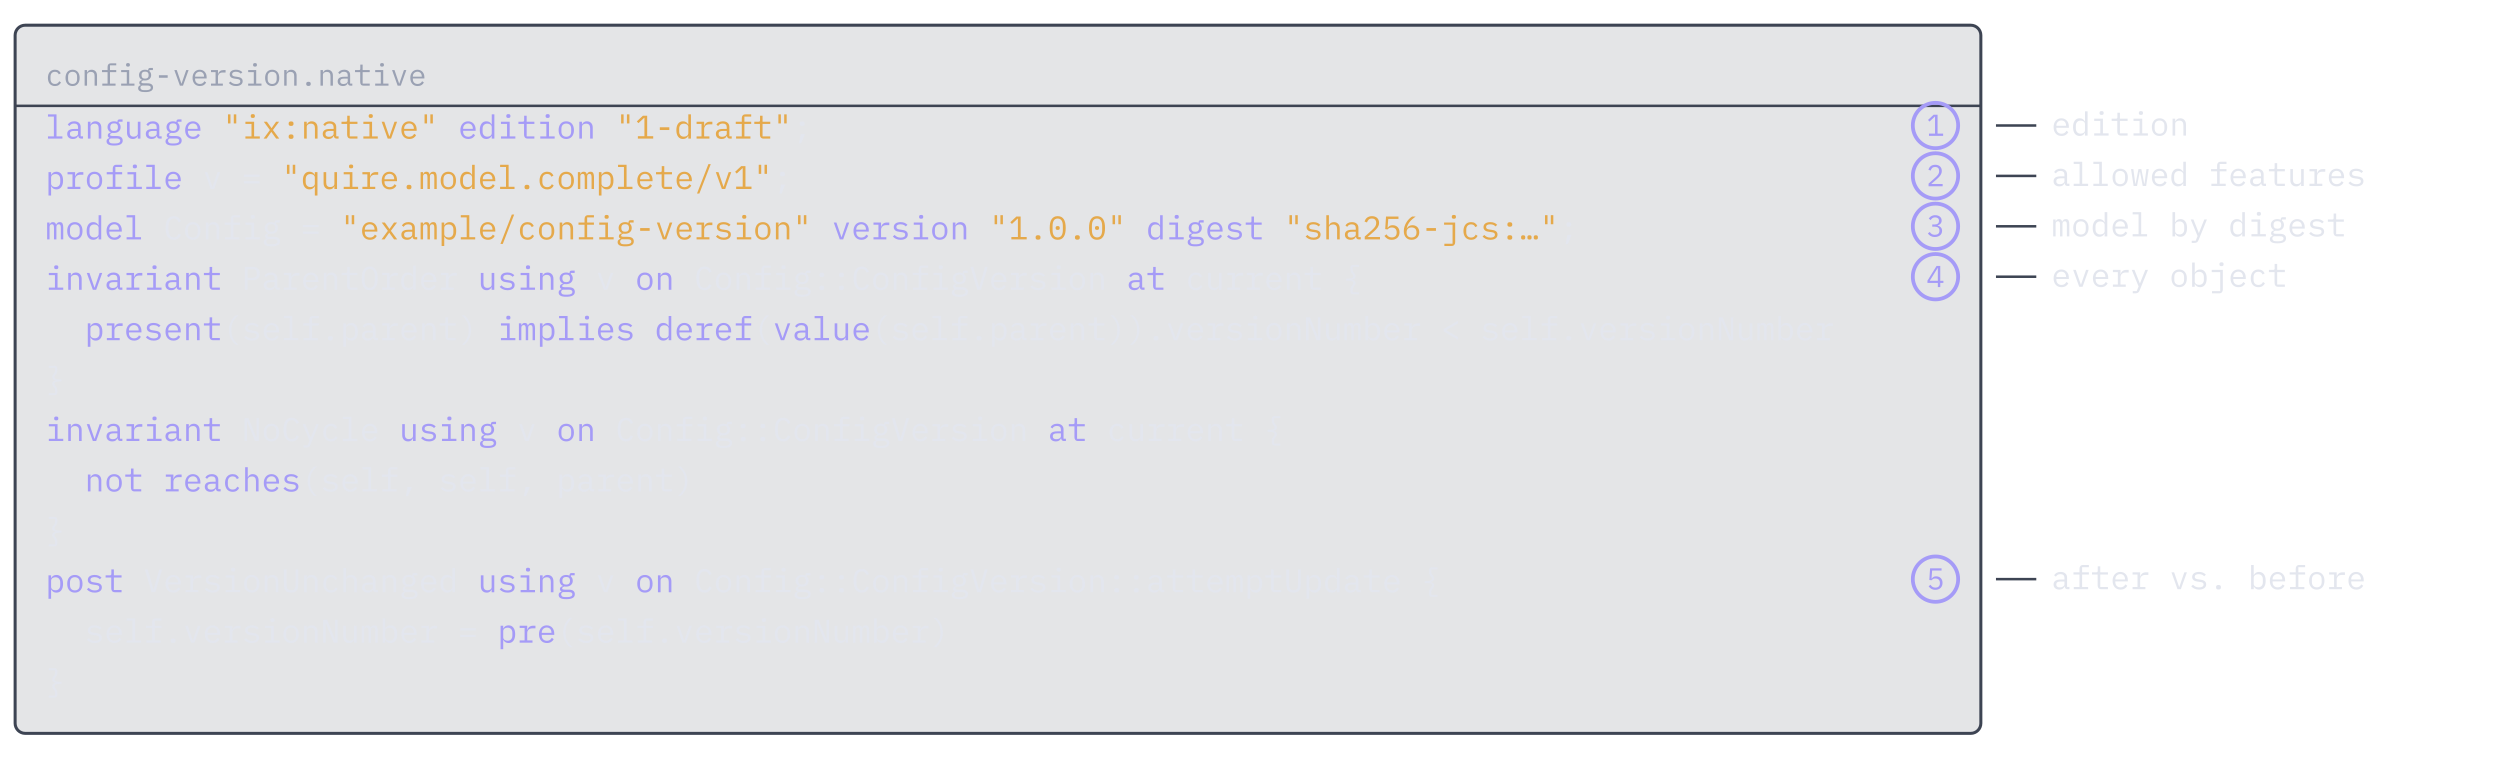
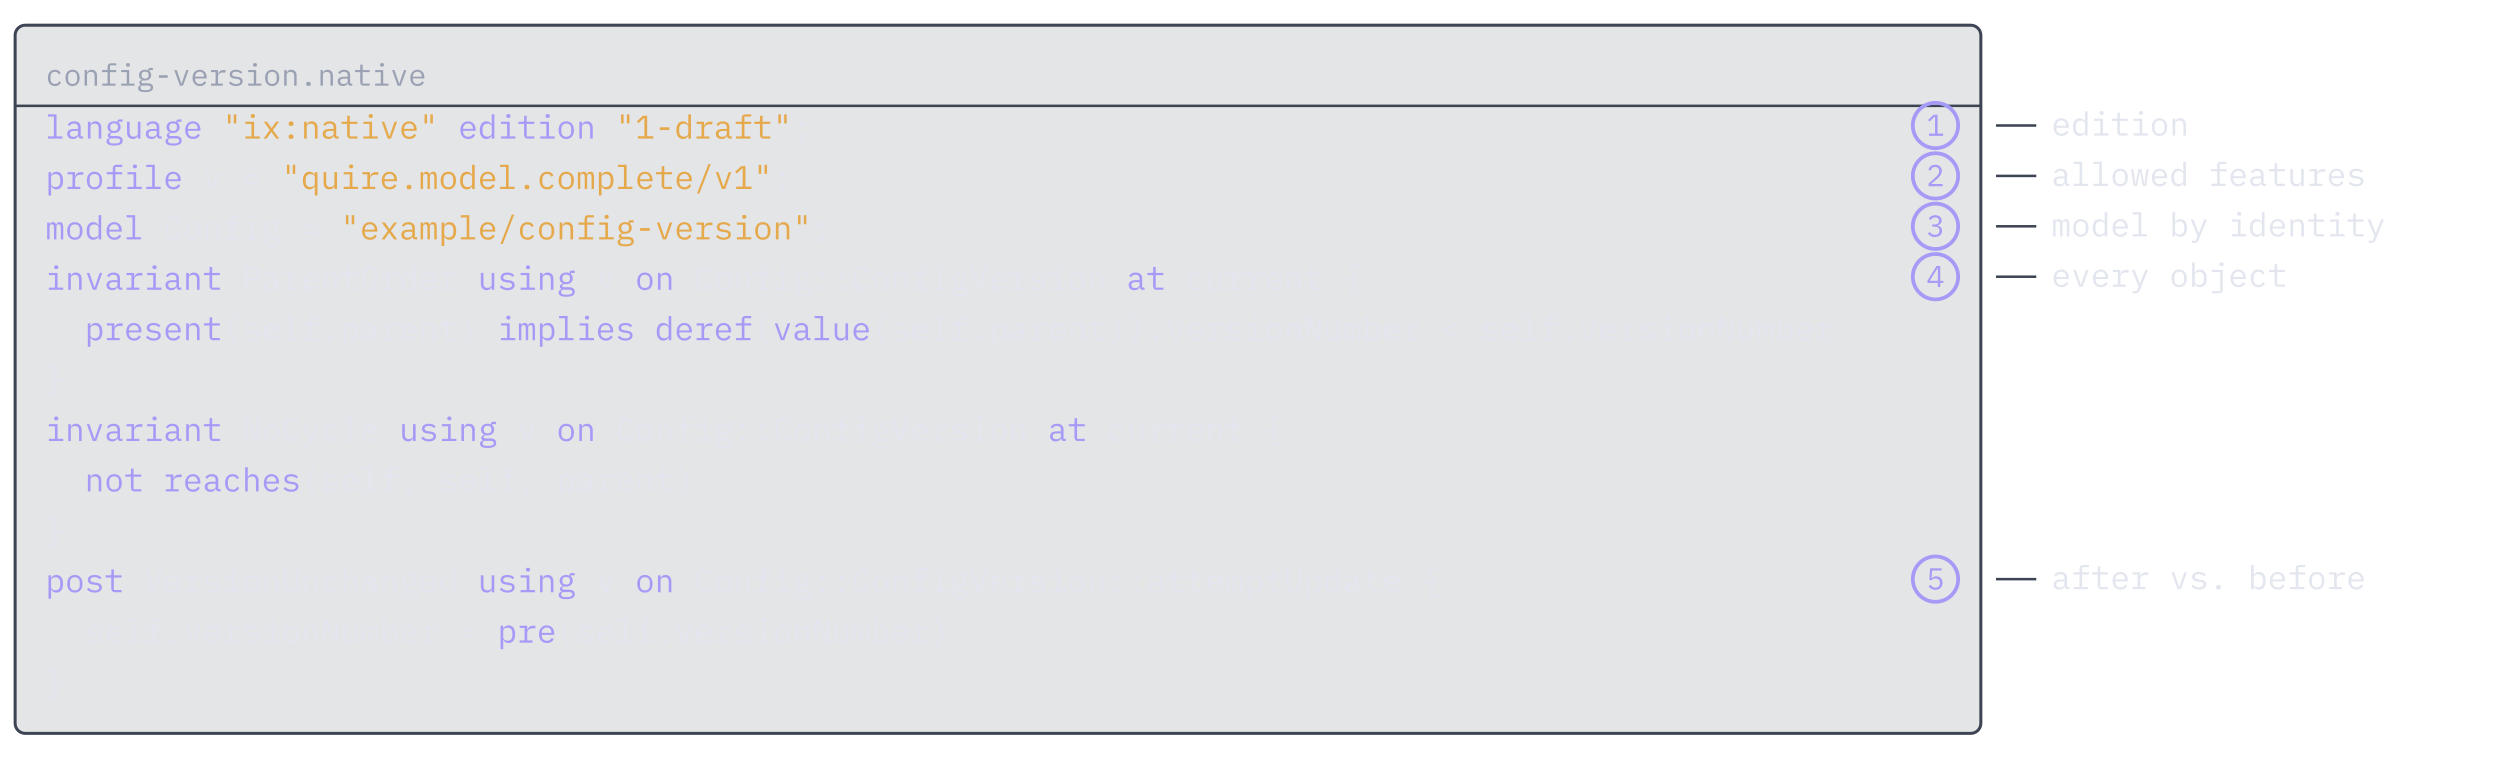
- <svg xmlns="http://www.w3.org/2000/svg" width="992" height="301" viewBox="-6 -6 992 301" role="img" aria-label="An annotated QSL unit: (1) the header names the language and edition, (2) the profile says which part of the language the rules use, (3) the model line imports a domain package by exact identity, (4) invariants must hold for every object, (5) a post rule compares a value after an operation with its value before.">
+ <svg xmlns="http://www.w3.org/2000/svg" width="992" height="301" viewBox="-6 -6 992 301" role="img" aria-label="An annotated QSL unit: (1) the header names the language and edition, (2) the profile says which part of the language the rules use, (3) the model line imports a domain package by its identity, (4) invariants must hold for every object, (5) a post rule compares a value after an operation with its value before.">
  <defs>
    <path id="mono_C" d="M323 -12Q195 -12 132 81Q70 174 70 349Q70 524 132 617Q195 710 323 710Q371 710 406 697Q441 684 466 662Q491 640 508 612Q525 585 538 557L466 524Q457 547 445 568Q433 588 416 604Q400 619 378 628Q355 637 323 637Q240 637 200 574Q159 511 159 406V292Q159 187 200 124Q240 61 323 61Q355 61 378 70Q400 79 416 94Q433 110 445 130Q457 151 466 174L538 141Q525 112 508 85Q491 58 466 36Q441 14 406 1Q371 -12 323 -12Z" />
    <path id="mono_N" d="M163 588H156V0H80V698H199L437 110H444V698H520V0H401Z" />
    <path id="mono_O" d="M300 -12Q236 -12 190 12Q144 37 114 83Q84 129 70 196Q56 263 56 349Q56 434 70 502Q84 569 114 615Q144 661 190 686Q236 710 300 710Q364 710 410 686Q456 661 486 615Q516 569 530 502Q544 434 544 349Q544 263 530 196Q516 129 486 83Q456 37 410 12Q364 -12 300 -12ZM300 61Q342 61 371 78Q400 94 419 124Q438 154 446 196Q455 239 455 292V406Q455 458 446 501Q438 544 419 574Q400 604 371 620Q342 637 300 637Q258 637 229 620Q200 604 181 574Q162 544 154 501Q145 458 145 406V292Q145 239 154 196Q162 154 181 124Q200 94 229 78Q258 61 300 61Z" />
    <path id="mono_P" d="M90 0V698H344Q441 698 492 645Q543 592 543 497Q543 402 492 349Q441 296 344 296H174V0ZM174 369H342Q395 369 424 396Q454 422 454 471V523Q454 572 424 598Q395 625 342 625H174Z" />
    <path id="mono_U" d="M164 698V279Q164 228 167 188Q170 148 183 120Q196 91 224 76Q251 61 300 61Q349 61 376 76Q404 91 417 120Q430 148 433 188Q436 228 436 279V698H520V299Q520 221 512 163Q505 105 482 66Q458 27 414 8Q371 -12 300 -12Q229 -12 186 8Q142 27 118 66Q95 105 88 163Q80 221 80 299V698Z" />
    <path id="mono_V" d="M243 0 36 698H125L224 349L299 85H304L379 349L478 698H564L357 0Z" />
    <path id="mono_a" d="M495 0Q448 0 428 24Q408 48 403 84H398Q381 39 344 14Q306 -12 243 -12Q162 -12 114 30Q66 72 66 145Q66 217 118 256Q171 295 288 295H398V346Q398 403 366 432Q334 460 275 460Q223 460 190 440Q157 419 137 384L83 424Q93 444 110 463Q127 482 152 496Q177 511 209 520Q241 528 280 528Q371 528 424 482Q478 436 478 354V70H550V0ZM257 55Q288 55 314 62Q339 70 358 82Q377 95 388 112Q398 130 398 150V235H288Q216 235 183 215Q150 195 150 157V136Q150 96 178 76Q207 55 257 55Z" />
    <path id="mono_b" d="M95 740H175V432H179Q229 528 338 528Q433 528 486 457Q540 386 540 258Q540 130 486 59Q433 -12 338 -12Q229 -12 179 84H175V0H95ZM307 59Q377 59 416 102Q454 144 454 214V302Q454 372 416 414Q377 457 307 457Q280 457 256 450Q232 443 214 430Q196 416 186 396Q175 377 175 351V165Q175 139 186 120Q196 100 214 86Q232 73 256 66Q280 59 307 59Z" />
    <path id="mono_braceleft" d="M319 -138Q277 -138 256 -114Q235 -91 235 -56V7Q235 34 240 54Q246 74 254 90Q262 106 272 118Q282 131 291 142Q308 162 314 176Q321 191 321 207Q321 245 286 262Q251 280 183 280H105V342H183Q251 342 286 360Q321 377 321 415Q321 431 314 446Q308 460 291 480Q282 491 272 504Q262 516 254 532Q246 547 240 568Q235 588 235 615V678Q235 713 256 736Q277 760 319 760H495V698H304V621Q304 580 316 558Q328 536 344 515Q361 493 376 470Q391 446 391 414Q391 372 362 346Q332 320 281 313V309Q332 302 362 276Q391 250 391 208Q391 176 376 152Q361 129 344 107Q328 86 316 64Q304 42 304 1V-76H495V-138Z" />
    <path id="mono_braceright" d="M281 760Q323 760 344 736Q365 713 365 678V615Q365 588 360 568Q354 547 346 532Q338 516 328 504Q318 491 309 480Q292 460 286 446Q279 431 279 415Q279 377 314 360Q349 342 417 342H495V280H417Q349 280 314 262Q279 245 279 207Q279 191 286 176Q292 162 309 142Q318 131 328 118Q338 106 346 90Q354 74 360 54Q365 34 365 7V-56Q365 -91 344 -114Q323 -138 281 -138H105V-76H296V1Q296 42 284 64Q272 86 256 107Q239 129 224 152Q209 176 209 208Q209 250 238 276Q268 302 319 309V313Q268 320 238 346Q209 372 209 414Q209 446 224 470Q239 493 256 515Q272 536 284 558Q296 580 296 621V698H105V760Z" />
    <path id="mono_c" d="M318 -12Q262 -12 218 8Q175 27 145 62Q115 97 100 147Q84 197 84 258Q84 319 100 369Q116 419 146 454Q176 490 219 509Q262 528 317 528Q392 528 439 495Q486 462 508 409L444 375Q430 415 398 437Q365 459 317 459Q282 459 254 448Q227 436 208 415Q189 394 180 365Q170 336 170 302V214Q170 180 180 151Q189 122 208 101Q227 80 255 68Q283 57 319 57Q371 57 405 81Q439 105 459 147L516 108Q493 56 444 22Q396 -12 318 -12Z" />
    <path id="mono_colon" d="M300 -9Q259 -9 242 8Q226 25 226 51V69Q226 95 242 112Q259 129 300 129Q341 129 358 112Q374 95 374 69V51Q374 25 358 8Q341 -9 300 -9ZM300 387Q259 387 242 404Q226 421 226 447V465Q226 491 242 508Q259 525 300 525Q341 525 358 508Q374 491 374 465V447Q374 421 358 404Q341 387 300 387Z" />
    <path id="mono_comma" d="M257 136H386L271 -141H204Z" />
    <path id="mono_d" d="M425 84H421Q371 -12 262 -12Q167 -12 114 59Q60 130 60 258Q60 386 114 457Q167 528 262 528Q371 528 421 432H425V740H505V0H425ZM293 59Q320 59 344 66Q368 73 386 86Q404 100 414 120Q425 139 425 165V351Q425 377 414 396Q404 416 386 430Q368 443 344 450Q320 457 293 457Q223 457 184 414Q146 372 146 302V214Q146 144 184 102Q223 59 293 59Z" />
    <path id="mono_e" d="M309 -12Q253 -12 208 7Q164 26 132 62Q101 97 84 146Q67 196 67 257Q67 319 84 369Q102 419 133 454Q164 490 208 509Q251 528 304 528Q356 528 398 509Q441 490 471 456Q501 423 517 377Q533 331 533 276V238H151V214Q151 180 162 151Q173 122 194 101Q214 80 244 68Q273 57 309 57Q361 57 399 81Q437 105 457 147L516 107Q493 55 440 22Q386 -12 309 -12ZM304 462Q271 462 243 450Q215 438 194 417Q174 396 162 368Q151 339 151 305V298H447V309Q447 343 436 371Q426 399 408 420Q389 440 362 451Q336 462 304 462Z" />
-     <path id="mono_ellipsis" d="M107 -4Q72 -4 58 10Q44 25 44 47V76Q44 98 58 112Q72 127 107 127Q142 127 156 112Q170 98 170 76V47Q170 25 156 10Q142 -4 107 -4ZM300 -4Q265 -4 251 10Q237 25 237 47V76Q237 98 251 112Q265 127 300 127Q335 127 349 112Q363 98 363 76V47Q363 25 349 10Q335 -4 300 -4ZM493 -4Q458 -4 444 10Q430 25 430 47V76Q430 98 444 112Q458 127 493 127Q528 127 542 112Q556 98 556 76V47Q556 25 542 10Q528 -4 493 -4Z" />
    <path id="mono_equal" d="M62 372V440H538V372ZM62 172V240H538V172Z" />
    <path id="mono_f" d="M83 68H257V448H73V516H257V622Q257 674 284 707Q312 740 371 740H544V672H337V516H544V448H337V68H521V0H83Z" />
    <path id="mono_five" d="M501 625H189L169 358H176Q202 393 234 414Q266 434 322 434Q368 434 406 420Q445 405 473 377Q501 349 517 310Q533 270 533 219Q533 168 517 126Q501 83 470 52Q439 22 395 5Q351 -12 295 -12Q251 -12 216 -2Q182 8 156 25Q129 42 109 63Q89 84 73 107L136 155Q150 134 164 117Q179 100 198 88Q217 75 241 68Q265 61 297 61Q369 61 408 100Q446 139 446 208V216Q446 285 407 324Q368 363 295 363Q245 363 218 346Q190 329 167 304L96 314L121 698H501Z" />
    <path id="mono_four" d="M378 0V137H34V211L336 698H458V206H562V137H458V0ZM109 206H378V633H374Z" />
    <path id="mono_g" d="M561 -59Q561 -137 496 -174Q431 -212 301 -212Q176 -212 122 -179Q67 -146 67 -84Q67 -42 89 -19Q111 4 151 15V27Q129 38 117 55Q105 72 105 98Q105 138 132 158Q158 178 198 188V192Q150 213 124 254Q97 295 97 350Q97 389 111 422Q125 455 152 478Q178 502 215 515Q252 528 297 528Q355 528 399 507V516Q399 546 413 566Q427 586 461 586H556V516H440V481Q468 457 483 424Q498 391 498 350Q498 311 484 278Q469 245 443 222Q417 198 380 185Q342 172 297 172Q284 172 272 173Q260 174 248 176Q236 174 223 170Q210 165 199 158Q188 150 181 140Q174 130 174 117Q174 94 197 86Q220 79 257 79H371Q471 79 516 42Q561 4 561 -59ZM486 -63Q486 -32 461 -14Q436 5 374 5H195Q143 -16 143 -65Q143 -99 170 -124Q197 -148 260 -148H338Q408 -148 447 -126Q486 -105 486 -63ZM297 234Q357 234 386 262Q414 290 414 336V365Q414 411 386 438Q357 466 297 466Q237 466 209 438Q181 411 181 365V336Q181 290 209 262Q237 234 297 234Z" />
    <path id="mono_h" d="M98 740H178V432H182Q190 451 202 468Q214 486 232 499Q249 512 273 520Q297 528 329 528Q410 528 459 476Q508 425 508 331V0H428V317Q428 388 397 422Q366 457 306 457Q282 457 259 451Q236 445 218 433Q200 421 189 402Q178 383 178 358V0H98Z" />
    <path id="mono_hyphen" d="M155 262V346H445V262Z" />
    <path id="mono_i" d="M332 630Q297 630 283 644Q269 659 269 681V697Q269 719 283 734Q297 748 332 748Q367 748 381 734Q395 719 395 697V681Q395 659 381 644Q367 630 332 630ZM106 68H292V448H106V516H372V68H546V0H106Z" />
    <path id="mono_j" d="M102 -132H352V448H93V516H432V-82Q432 -134 404 -167Q377 -200 318 -200H102ZM392 630Q357 630 343 644Q329 659 329 681V697Q329 719 343 734Q357 748 392 748Q427 748 441 734Q455 719 455 697V681Q455 659 441 644Q427 630 392 630Z" />
    <path id="mono_l" d="M80 68H260V672H80V740H340V68H520V0H80Z" />
    <path id="mono_less" d="M85 265V345L515 594V511L160 310V302L515 101V16Z" />
    <path id="mono_m" d="M54 0V516H128V456H132Q144 486 166 507Q188 528 231 528Q276 528 298 506Q320 483 325 447H328Q342 482 368 505Q394 528 440 528Q503 528 524 484Q546 440 546 358V0H472V345Q472 411 458 436Q445 462 409 462Q377 462 357 442Q337 421 337 379V0H263V345Q263 411 250 436Q236 462 201 462Q169 462 148 442Q128 421 128 379V0Z" />
    <path id="mono_n" d="M98 0V516H178V432H182Q190 451 202 468Q214 486 232 499Q249 512 273 520Q297 528 329 528Q410 528 459 476Q508 425 508 331V0H428V317Q428 388 397 422Q366 457 306 457Q282 457 259 451Q236 445 218 433Q200 421 189 402Q178 383 178 358V0Z" />
    <path id="mono_o" d="M300 -12Q246 -12 202 7Q159 26 128 62Q98 97 82 146Q66 196 66 258Q66 319 82 369Q98 419 128 454Q159 490 202 509Q246 528 300 528Q354 528 398 509Q441 490 472 454Q502 419 518 369Q534 319 534 258Q534 196 518 146Q502 97 472 62Q441 26 398 7Q354 -12 300 -12ZM300 57Q367 57 408 97Q449 137 449 221V295Q449 379 408 419Q367 459 300 459Q233 459 192 419Q151 379 151 295V221Q151 137 192 97Q233 57 300 57Z" />
    <path id="mono_one" d="M85 0V73H285V636H278L102 472L53 525L238 698H369V73H553V0Z" />
    <path id="mono_p" d="M95 516H175V432H179Q229 528 338 528Q433 528 486 457Q540 386 540 258Q540 130 486 59Q433 -12 338 -12Q229 -12 179 84H175V-200H95ZM307 59Q377 59 416 102Q454 144 454 214V302Q454 372 416 414Q377 457 307 457Q280 457 256 450Q232 443 214 430Q196 416 186 396Q175 377 175 351V165Q175 139 186 120Q196 100 214 86Q232 73 256 66Q280 59 307 59Z" />
    <path id="mono_parenleft" d="M205 311Q205 384 222 452Q238 519 266 577Q295 635 333 682Q371 728 413 760H494Q450 727 412 684Q373 640 344 588Q314 537 297 478Q280 418 280 354V268Q280 204 297 144Q314 85 344 34Q373 -18 412 -62Q450 -105 494 -138H413Q371 -107 333 -60Q295 -13 266 45Q238 103 222 170Q205 238 205 311Z" />
    <path id="mono_parenright" d="M395 311Q395 238 378 170Q362 103 334 45Q305 -13 267 -60Q229 -107 187 -138H106Q149 -105 188 -62Q227 -18 256 34Q286 85 303 144Q320 204 320 268V354Q320 418 303 478Q286 537 256 588Q227 640 188 684Q149 727 106 760H187Q229 728 267 682Q305 635 334 577Q362 519 378 452Q395 384 395 311Z" />
    <path id="mono_period" d="M300 -9Q259 -9 242 8Q226 25 226 51V69Q226 95 242 112Q259 129 300 129Q341 129 358 112Q374 95 374 69V51Q374 25 358 8Q341 -9 300 -9Z" />
    <path id="mono_q" d="M425 84H421Q371 -12 262 -12Q167 -12 114 59Q60 130 60 258Q60 386 114 457Q167 528 262 528Q371 528 421 432H425V516H505V-200H425ZM293 59Q320 59 344 66Q368 73 386 86Q404 100 414 120Q425 139 425 165V351Q425 377 414 396Q404 416 386 430Q368 443 344 450Q320 457 293 457Q223 457 184 414Q146 372 146 302V214Q146 144 184 102Q223 59 293 59Z" />
    <path id="mono_quotedbl" d="M174 463V740H250V463ZM351 463V740H427V463Z" />
    <path id="mono_r" d="M77 68H228V448H77V516H308V386H313Q329 447 374 482Q418 516 487 516H559V436H462Q393 436 350 396Q308 356 308 291V68H469V0H77Z" />
    <path id="mono_s" d="M306 -12Q225 -12 166 16Q108 43 67 89L121 136Q158 97 202 76Q246 55 308 55Q368 55 406 76Q445 98 445 144Q445 164 438 178Q430 191 417 199Q404 207 388 212Q372 216 354 219L273 231Q246 235 214 242Q183 249 157 264Q131 280 114 306Q96 332 96 374Q96 413 112 442Q127 470 155 490Q183 509 221 518Q259 528 304 528Q374 528 426 506Q477 484 514 445L462 396Q453 407 440 418Q426 430 406 440Q387 449 361 455Q335 461 301 461Q240 461 208 440Q175 419 175 379Q175 359 182 346Q190 332 203 324Q216 316 232 312Q249 307 266 304L347 292Q375 288 406 281Q437 274 463 258Q489 243 506 217Q524 191 524 149Q524 72 464 30Q405 -12 306 -12Z" />
    <path id="mono_semicolon" d="M257 136H386L271 -141H204ZM300 387Q259 387 242 404Q226 421 226 447V465Q226 491 242 508Q259 525 300 525Q341 525 358 508Q374 491 374 465V447Q374 421 358 404Q341 387 300 387Z" />
-     <path id="mono_six" d="M301 -12Q246 -12 202 6Q158 25 128 60Q97 94 80 144Q64 194 64 256Q64 334 88 402Q111 471 148 528Q184 584 229 628Q274 671 317 698H425Q368 657 324 618Q279 579 245 536Q211 494 188 446Q165 397 150 336L155 334Q180 377 221 406Q262 434 327 434Q373 434 411 419Q449 404 477 376Q505 348 520 308Q536 268 536 219Q536 168 519 126Q502 83 472 52Q441 22 398 5Q354 -12 301 -12ZM300 59Q372 59 412 98Q451 137 451 208V216Q451 287 412 326Q372 365 300 365Q228 365 188 326Q149 287 149 216V208Q149 137 188 98Q228 59 300 59Z" />
    <path id="mono_slash" d="M90 -138 438 760H510L162 -138Z" />
    <path id="mono_t" d="M325 0Q266 0 238 33Q211 66 211 118V448H39V516H167Q193 516 204 526Q214 537 214 563V698H291V516H526V448H291V68H526V0Z" />
    <path id="mono_three" d="M270 402Q343 402 380 434Q416 467 416 518V525Q416 581 380 609Q345 637 288 637Q232 637 198 612Q163 588 141 548L78 596Q91 617 110 638Q129 658 154 674Q180 690 214 700Q247 710 290 710Q335 710 374 698Q413 687 442 664Q471 642 488 609Q504 576 504 534Q504 500 494 473Q483 446 464 426Q446 406 421 392Q396 378 368 371V367Q397 361 424 348Q451 334 472 312Q493 291 506 260Q518 230 518 191Q518 146 500 108Q483 71 452 44Q420 18 376 3Q331 -12 277 -12Q231 -12 196 -2Q160 8 132 25Q105 42 84 63Q64 84 48 107L111 155Q125 134 140 117Q155 100 174 88Q194 75 219 68Q244 61 277 61Q351 61 390 95Q430 129 430 192V200Q430 262 392 296Q353 330 276 330H193V402Z" />
    <path id="mono_two" d="M537 0H71V86L304 296Q355 342 388 390Q421 439 421 493V505Q421 568 388 602Q355 637 290 637Q226 637 192 604Q157 572 140 518L65 546Q75 577 92 606Q110 636 137 659Q164 682 202 696Q241 710 292 710Q344 710 384 695Q425 680 452 653Q480 626 494 589Q509 552 509 508Q509 468 498 433Q486 398 466 366Q445 334 416 304Q388 273 353 243L158 73H537Z" />
    <path id="mono_u" d="M422 84H418Q410 65 398 48Q386 30 368 17Q351 4 327 -4Q303 -12 271 -12Q190 -12 141 40Q92 91 92 185V516H172V199Q172 128 203 94Q234 59 294 59Q318 59 341 65Q364 71 382 83Q400 95 411 114Q422 132 422 158V516H502V0H422Z" />
    <path id="mono_v" d="M249 0 64 516H145L219 300L299 67H303L383 300L457 516H536L351 0Z" />
    <path id="mono_w" d="M30 516H101L160 70H169L257 516H345L433 70H442L501 516H570L491 0H387L305 432H297L213 0H109Z" />
    <path id="mono_x" d="M61 0 253 262 66 516H162L240 407L302 321H306L366 407L443 516H535L346 263L540 0H444L357 121L298 203H294L237 121L153 0Z" />
    <path id="mono_y" d="M467 516H547L291 -113Q282 -135 271 -152Q260 -168 245 -178Q230 -189 209 -194Q188 -200 159 -200H83V-132H203L261 10L53 516H135L222 300L299 104H303L380 300Z" />
-     <path id="mono_zero" d="M300 -12Q236 -12 190 12Q144 37 114 83Q84 129 70 196Q56 263 56 349Q56 434 70 502Q84 569 114 615Q144 661 190 686Q236 710 300 710Q364 710 410 686Q456 661 486 615Q516 569 530 502Q544 434 544 349Q544 263 530 196Q516 129 486 83Q456 37 410 12Q364 -12 300 -12ZM300 61Q342 61 372 78Q402 94 420 124Q439 154 448 196Q457 239 457 292V406Q457 458 448 501Q439 544 420 574Q402 604 372 620Q342 637 300 637Q258 637 228 620Q198 604 180 574Q161 544 152 501Q143 458 143 406V292Q143 239 152 196Q161 154 180 124Q198 94 228 78Q258 61 300 61ZM300 290Q265 290 252 304Q238 318 238 338V360Q238 380 252 394Q265 408 300 408Q335 408 348 394Q362 380 362 360V338Q362 318 348 304Q335 290 300 290Z" />
  </defs>
  <rect x="0" y="4" width="780" height="281" rx="4" stroke="#3d4453" stroke-width="1.2" fill="#3d4453" fill-opacity="0.14" />
  <g fill="#9aa1b3" transform="translate(12,28) scale(0.012,-0.012)">
    <use href="#mono_c" x="0" />
    <use href="#mono_o" x="600" />
    <use href="#mono_n" x="1200" />
    <use href="#mono_f" x="1800" />
    <use href="#mono_i" x="2400" />
    <use href="#mono_g" x="3000" />
    <use href="#mono_hyphen" x="3600" />
    <use href="#mono_v" x="4200" />
    <use href="#mono_e" x="4800" />
    <use href="#mono_r" x="5400" />
    <use href="#mono_s" x="6000" />
    <use href="#mono_i" x="6600" />
    <use href="#mono_o" x="7200" />
    <use href="#mono_n" x="7800" />
    <use href="#mono_period" x="8400" />
    <use href="#mono_n" x="9000" />
    <use href="#mono_a" x="9600" />
    <use href="#mono_t" x="10200" />
    <use href="#mono_i" x="10800" />
    <use href="#mono_v" x="11400" />
    <use href="#mono_e" x="12000" />
  </g>
  <path d="M0,36 L780,36" fill="none" stroke="#3d4453" stroke-width="1" />
  <g fill="#a59bf7" transform="translate(12,49) scale(0.013,-0.013)">
    <use href="#mono_l" x="0" />
    <use href="#mono_a" x="600" />
    <use href="#mono_n" x="1200" />
    <use href="#mono_g" x="1800" />
    <use href="#mono_u" x="2400" />
    <use href="#mono_a" x="3000" />
    <use href="#mono_g" x="3600" />
    <use href="#mono_e" x="4200" />
  </g>
  <g fill="#e3e6ee" transform="translate(74.4,49) scale(0.013,-0.013)" />
  <g fill="#e5a94b" transform="translate(82.2,49) scale(0.013,-0.013)">
    <use href="#mono_quotedbl" x="0" />
    <use href="#mono_i" x="600" />
    <use href="#mono_x" x="1200" />
    <use href="#mono_colon" x="1800" />
    <use href="#mono_n" x="2400" />
    <use href="#mono_a" x="3000" />
    <use href="#mono_t" x="3600" />
    <use href="#mono_i" x="4200" />
    <use href="#mono_v" x="4800" />
    <use href="#mono_e" x="5400" />
    <use href="#mono_quotedbl" x="6000" />
  </g>
  <g fill="#e3e6ee" transform="translate(168,49) scale(0.013,-0.013)" />
  <g fill="#a59bf7" transform="translate(175.8,49) scale(0.013,-0.013)">
    <use href="#mono_e" x="0" />
    <use href="#mono_d" x="600" />
    <use href="#mono_i" x="1200" />
    <use href="#mono_t" x="1800" />
    <use href="#mono_i" x="2400" />
    <use href="#mono_o" x="3000" />
    <use href="#mono_n" x="3600" />
  </g>
  <g fill="#e3e6ee" transform="translate(230.4,49) scale(0.013,-0.013)" />
  <g fill="#e5a94b" transform="translate(238.2,49) scale(0.013,-0.013)">
    <use href="#mono_quotedbl" x="0" />
    <use href="#mono_one" x="600" />
    <use href="#mono_hyphen" x="1200" />
    <use href="#mono_d" x="1800" />
    <use href="#mono_r" x="2400" />
    <use href="#mono_a" x="3000" />
    <use href="#mono_f" x="3600" />
    <use href="#mono_t" x="4200" />
    <use href="#mono_quotedbl" x="4800" />
  </g>
  <g fill="#e3e6ee" transform="translate(308.4,49) scale(0.013,-0.013)">
    <use href="#mono_semicolon" x="0" />
  </g>
  <g fill="#a59bf7" transform="translate(12,69) scale(0.013,-0.013)">
    <use href="#mono_p" x="0" />
    <use href="#mono_r" x="600" />
    <use href="#mono_o" x="1200" />
    <use href="#mono_f" x="1800" />
    <use href="#mono_i" x="2400" />
    <use href="#mono_l" x="3000" />
    <use href="#mono_e" x="3600" />
  </g>
  <g fill="#e3e6ee" transform="translate(66.6,69) scale(0.013,-0.013)" />
  <g fill="#e3e6ee" transform="translate(74.4,69) scale(0.013,-0.013)">
    <use href="#mono_v" x="0" />
  </g>
  <g fill="#e3e6ee" transform="translate(82.2,69) scale(0.013,-0.013)" />
  <g fill="#e3e6ee" transform="translate(90,69) scale(0.013,-0.013)">
    <use href="#mono_equal" x="0" />
  </g>
  <g fill="#e3e6ee" transform="translate(97.8,69) scale(0.013,-0.013)" />
  <g fill="#e5a94b" transform="translate(105.6,69) scale(0.013,-0.013)">
    <use href="#mono_quotedbl" x="0" />
    <use href="#mono_q" x="600" />
    <use href="#mono_u" x="1200" />
    <use href="#mono_i" x="1800" />
    <use href="#mono_r" x="2400" />
    <use href="#mono_e" x="3000" />
    <use href="#mono_period" x="3600" />
    <use href="#mono_m" x="4200" />
    <use href="#mono_o" x="4800" />
    <use href="#mono_d" x="5400" />
    <use href="#mono_e" x="6000" />
    <use href="#mono_l" x="6600" />
    <use href="#mono_period" x="7200" />
    <use href="#mono_c" x="7800" />
    <use href="#mono_o" x="8400" />
    <use href="#mono_m" x="9000" />
    <use href="#mono_p" x="9600" />
    <use href="#mono_l" x="10200" />
    <use href="#mono_e" x="10800" />
    <use href="#mono_t" x="11400" />
    <use href="#mono_e" x="12000" />
    <use href="#mono_slash" x="12600" />
    <use href="#mono_v" x="13200" />
    <use href="#mono_one" x="13800" />
    <use href="#mono_quotedbl" x="14400" />
  </g>
  <g fill="#e3e6ee" transform="translate(300.6,69) scale(0.013,-0.013)">
    <use href="#mono_semicolon" x="0" />
  </g>
  <g fill="#a59bf7" transform="translate(12,89) scale(0.013,-0.013)">
    <use href="#mono_m" x="0" />
    <use href="#mono_o" x="600" />
    <use href="#mono_d" x="1200" />
    <use href="#mono_e" x="1800" />
    <use href="#mono_l" x="2400" />
  </g>
  <g fill="#e3e6ee" transform="translate(51,89) scale(0.013,-0.013)" />
  <g fill="#e3e6ee" transform="translate(58.8,89) scale(0.013,-0.013)">
    <use href="#mono_C" x="0" />
    <use href="#mono_o" x="600" />
    <use href="#mono_n" x="1200" />
    <use href="#mono_f" x="1800" />
    <use href="#mono_i" x="2400" />
    <use href="#mono_g" x="3000" />
  </g>
  <g fill="#e3e6ee" transform="translate(105.6,89) scale(0.013,-0.013)" />
  <g fill="#e3e6ee" transform="translate(113.4,89) scale(0.013,-0.013)">
    <use href="#mono_equal" x="0" />
  </g>
  <g fill="#e3e6ee" transform="translate(121.2,89) scale(0.013,-0.013)" />
  <g fill="#e5a94b" transform="translate(129,89) scale(0.013,-0.013)">
    <use href="#mono_quotedbl" x="0" />
    <use href="#mono_e" x="600" />
    <use href="#mono_x" x="1200" />
    <use href="#mono_a" x="1800" />
    <use href="#mono_m" x="2400" />
    <use href="#mono_p" x="3000" />
    <use href="#mono_l" x="3600" />
    <use href="#mono_e" x="4200" />
    <use href="#mono_slash" x="4800" />
    <use href="#mono_c" x="5400" />
    <use href="#mono_o" x="6000" />
    <use href="#mono_n" x="6600" />
    <use href="#mono_f" x="7200" />
    <use href="#mono_i" x="7800" />
    <use href="#mono_g" x="8400" />
    <use href="#mono_hyphen" x="9000" />
    <use href="#mono_v" x="9600" />
    <use href="#mono_e" x="10200" />
    <use href="#mono_r" x="10800" />
    <use href="#mono_s" x="11400" />
    <use href="#mono_i" x="12000" />
    <use href="#mono_o" x="12600" />
    <use href="#mono_n" x="13200" />
    <use href="#mono_quotedbl" x="13800" />
  </g>
-   <g fill="#e3e6ee" transform="translate(316.2,89) scale(0.013,-0.013)" />
-   <g fill="#a59bf7" transform="translate(324,89) scale(0.013,-0.013)">
-     <use href="#mono_v" x="0" />
-     <use href="#mono_e" x="600" />
-     <use href="#mono_r" x="1200" />
-     <use href="#mono_s" x="1800" />
-     <use href="#mono_i" x="2400" />
-     <use href="#mono_o" x="3000" />
-     <use href="#mono_n" x="3600" />
-   </g>
-   <g fill="#e3e6ee" transform="translate(378.6,89) scale(0.013,-0.013)" />
-   <g fill="#e5a94b" transform="translate(386.4,89) scale(0.013,-0.013)">
-     <use href="#mono_quotedbl" x="0" />
-     <use href="#mono_one" x="600" />
-     <use href="#mono_period" x="1200" />
-     <use href="#mono_zero" x="1800" />
-     <use href="#mono_period" x="2400" />
-     <use href="#mono_zero" x="3000" />
-     <use href="#mono_quotedbl" x="3600" />
-   </g>
-   <g fill="#e3e6ee" transform="translate(441,89) scale(0.013,-0.013)" />
-   <g fill="#a59bf7" transform="translate(448.8,89) scale(0.013,-0.013)">
-     <use href="#mono_d" x="0" />
-     <use href="#mono_i" x="600" />
-     <use href="#mono_g" x="1200" />
-     <use href="#mono_e" x="1800" />
-     <use href="#mono_s" x="2400" />
-     <use href="#mono_t" x="3000" />
-   </g>
-   <g fill="#e3e6ee" transform="translate(495.6,89) scale(0.013,-0.013)" />
-   <g fill="#e5a94b" transform="translate(503.4,89) scale(0.013,-0.013)">
-     <use href="#mono_quotedbl" x="0" />
-     <use href="#mono_s" x="600" />
-     <use href="#mono_h" x="1200" />
-     <use href="#mono_a" x="1800" />
-     <use href="#mono_two" x="2400" />
-     <use href="#mono_five" x="3000" />
-     <use href="#mono_six" x="3600" />
-     <use href="#mono_hyphen" x="4200" />
-     <use href="#mono_j" x="4800" />
-     <use href="#mono_c" x="5400" />
-     <use href="#mono_s" x="6000" />
-     <use href="#mono_colon" x="6600" />
-     <use href="#mono_ellipsis" x="7200" />
-     <use href="#mono_quotedbl" x="7800" />
-   </g>
-   <g fill="#e3e6ee" transform="translate(612.6,89) scale(0.013,-0.013)">
+   <g fill="#e3e6ee" transform="translate(316.2,89) scale(0.013,-0.013)">
    <use href="#mono_semicolon" x="0" />
  </g>
  <g fill="#a59bf7" transform="translate(12,109) scale(0.013,-0.013)">
    <use href="#mono_i" x="0" />
    <use href="#mono_n" x="600" />
    <use href="#mono_v" x="1200" />
    <use href="#mono_a" x="1800" />
    <use href="#mono_r" x="2400" />
    <use href="#mono_i" x="3000" />
    <use href="#mono_a" x="3600" />
    <use href="#mono_n" x="4200" />
    <use href="#mono_t" x="4800" />
  </g>
  <g fill="#e3e6ee" transform="translate(82.2,109) scale(0.013,-0.013)" />
  <g fill="#e3e6ee" transform="translate(90,109) scale(0.013,-0.013)">
    <use href="#mono_P" x="0" />
    <use href="#mono_a" x="600" />
    <use href="#mono_r" x="1200" />
    <use href="#mono_e" x="1800" />
    <use href="#mono_n" x="2400" />
    <use href="#mono_t" x="3000" />
    <use href="#mono_O" x="3600" />
    <use href="#mono_r" x="4200" />
    <use href="#mono_d" x="4800" />
    <use href="#mono_e" x="5400" />
    <use href="#mono_r" x="6000" />
  </g>
  <g fill="#e3e6ee" transform="translate(175.8,109) scale(0.013,-0.013)" />
  <g fill="#a59bf7" transform="translate(183.6,109) scale(0.013,-0.013)">
    <use href="#mono_u" x="0" />
    <use href="#mono_s" x="600" />
    <use href="#mono_i" x="1200" />
    <use href="#mono_n" x="1800" />
    <use href="#mono_g" x="2400" />
  </g>
  <g fill="#e3e6ee" transform="translate(222.6,109) scale(0.013,-0.013)" />
  <g fill="#e3e6ee" transform="translate(230.4,109) scale(0.013,-0.013)">
    <use href="#mono_v" x="0" />
  </g>
  <g fill="#e3e6ee" transform="translate(238.2,109) scale(0.013,-0.013)" />
  <g fill="#a59bf7" transform="translate(246,109) scale(0.013,-0.013)">
    <use href="#mono_o" x="0" />
    <use href="#mono_n" x="600" />
  </g>
  <g fill="#e3e6ee" transform="translate(261.6,109) scale(0.013,-0.013)" />
  <g fill="#e3e6ee" transform="translate(269.4,109) scale(0.013,-0.013)">
    <use href="#mono_C" x="0" />
    <use href="#mono_o" x="600" />
    <use href="#mono_n" x="1200" />
    <use href="#mono_f" x="1800" />
    <use href="#mono_i" x="2400" />
    <use href="#mono_g" x="3000" />
  </g>
  <g fill="#e3e6ee" transform="translate(316.2,109) scale(0.013,-0.013)">
    <use href="#mono_colon" x="0" />
    <use href="#mono_colon" x="600" />
  </g>
  <g fill="#e3e6ee" transform="translate(331.8,109) scale(0.013,-0.013)">
    <use href="#mono_C" x="0" />
    <use href="#mono_o" x="600" />
    <use href="#mono_n" x="1200" />
    <use href="#mono_f" x="1800" />
    <use href="#mono_i" x="2400" />
    <use href="#mono_g" x="3000" />
    <use href="#mono_V" x="3600" />
    <use href="#mono_e" x="4200" />
    <use href="#mono_r" x="4800" />
    <use href="#mono_s" x="5400" />
    <use href="#mono_i" x="6000" />
    <use href="#mono_o" x="6600" />
    <use href="#mono_n" x="7200" />
  </g>
  <g fill="#e3e6ee" transform="translate(433.2,109) scale(0.013,-0.013)" />
  <g fill="#a59bf7" transform="translate(441,109) scale(0.013,-0.013)">
    <use href="#mono_a" x="0" />
    <use href="#mono_t" x="600" />
  </g>
  <g fill="#e3e6ee" transform="translate(456.6,109) scale(0.013,-0.013)" />
  <g fill="#e3e6ee" transform="translate(464.4,109) scale(0.013,-0.013)">
    <use href="#mono_c" x="0" />
    <use href="#mono_u" x="600" />
    <use href="#mono_r" x="1200" />
    <use href="#mono_r" x="1800" />
    <use href="#mono_e" x="2400" />
    <use href="#mono_n" x="3000" />
    <use href="#mono_t" x="3600" />
  </g>
  <g fill="#e3e6ee" transform="translate(519,109) scale(0.013,-0.013)" />
  <g fill="#e3e6ee" transform="translate(526.8,109) scale(0.013,-0.013)">
    <use href="#mono_braceleft" x="0" />
  </g>
  <g fill="#e3e6ee" transform="translate(12,129) scale(0.013,-0.013)" />
  <g fill="#a59bf7" transform="translate(27.6,129) scale(0.013,-0.013)">
    <use href="#mono_p" x="0" />
    <use href="#mono_r" x="600" />
    <use href="#mono_e" x="1200" />
    <use href="#mono_s" x="1800" />
    <use href="#mono_e" x="2400" />
    <use href="#mono_n" x="3000" />
    <use href="#mono_t" x="3600" />
  </g>
  <g fill="#e3e6ee" transform="translate(82.2,129) scale(0.013,-0.013)">
    <use href="#mono_parenleft" x="0" />
  </g>
  <g fill="#e3e6ee" transform="translate(90,129) scale(0.013,-0.013)">
    <use href="#mono_s" x="0" />
    <use href="#mono_e" x="600" />
    <use href="#mono_l" x="1200" />
    <use href="#mono_f" x="1800" />
  </g>
  <g fill="#e3e6ee" transform="translate(121.2,129) scale(0.013,-0.013)">
    <use href="#mono_period" x="0" />
  </g>
  <g fill="#e3e6ee" transform="translate(129,129) scale(0.013,-0.013)">
    <use href="#mono_p" x="0" />
    <use href="#mono_a" x="600" />
    <use href="#mono_r" x="1200" />
    <use href="#mono_e" x="1800" />
    <use href="#mono_n" x="2400" />
    <use href="#mono_t" x="3000" />
  </g>
  <g fill="#e3e6ee" transform="translate(175.8,129) scale(0.013,-0.013)">
    <use href="#mono_parenright" x="0" />
  </g>
  <g fill="#e3e6ee" transform="translate(183.6,129) scale(0.013,-0.013)" />
  <g fill="#a59bf7" transform="translate(191.4,129) scale(0.013,-0.013)">
    <use href="#mono_i" x="0" />
    <use href="#mono_m" x="600" />
    <use href="#mono_p" x="1200" />
    <use href="#mono_l" x="1800" />
    <use href="#mono_i" x="2400" />
    <use href="#mono_e" x="3000" />
    <use href="#mono_s" x="3600" />
  </g>
  <g fill="#e3e6ee" transform="translate(246,129) scale(0.013,-0.013)" />
  <g fill="#a59bf7" transform="translate(253.8,129) scale(0.013,-0.013)">
    <use href="#mono_d" x="0" />
    <use href="#mono_e" x="600" />
    <use href="#mono_r" x="1200" />
    <use href="#mono_e" x="1800" />
    <use href="#mono_f" x="2400" />
  </g>
  <g fill="#e3e6ee" transform="translate(292.8,129) scale(0.013,-0.013)">
    <use href="#mono_parenleft" x="0" />
  </g>
  <g fill="#a59bf7" transform="translate(300.6,129) scale(0.013,-0.013)">
    <use href="#mono_v" x="0" />
    <use href="#mono_a" x="600" />
    <use href="#mono_l" x="1200" />
    <use href="#mono_u" x="1800" />
    <use href="#mono_e" x="2400" />
  </g>
  <g fill="#e3e6ee" transform="translate(339.6,129) scale(0.013,-0.013)">
    <use href="#mono_parenleft" x="0" />
  </g>
  <g fill="#e3e6ee" transform="translate(347.4,129) scale(0.013,-0.013)">
    <use href="#mono_s" x="0" />
    <use href="#mono_e" x="600" />
    <use href="#mono_l" x="1200" />
    <use href="#mono_f" x="1800" />
  </g>
  <g fill="#e3e6ee" transform="translate(378.6,129) scale(0.013,-0.013)">
    <use href="#mono_period" x="0" />
  </g>
  <g fill="#e3e6ee" transform="translate(386.4,129) scale(0.013,-0.013)">
    <use href="#mono_p" x="0" />
    <use href="#mono_a" x="600" />
    <use href="#mono_r" x="1200" />
    <use href="#mono_e" x="1800" />
    <use href="#mono_n" x="2400" />
    <use href="#mono_t" x="3000" />
  </g>
  <g fill="#e3e6ee" transform="translate(433.2,129) scale(0.013,-0.013)">
    <use href="#mono_parenright" x="0" />
    <use href="#mono_parenright" x="600" />
    <use href="#mono_period" x="1200" />
  </g>
  <g fill="#e3e6ee" transform="translate(456.6,129) scale(0.013,-0.013)">
    <use href="#mono_v" x="0" />
    <use href="#mono_e" x="600" />
    <use href="#mono_r" x="1200" />
    <use href="#mono_s" x="1800" />
    <use href="#mono_i" x="2400" />
    <use href="#mono_o" x="3000" />
    <use href="#mono_n" x="3600" />
    <use href="#mono_N" x="4200" />
    <use href="#mono_u" x="4800" />
    <use href="#mono_m" x="5400" />
    <use href="#mono_b" x="6000" />
    <use href="#mono_e" x="6600" />
    <use href="#mono_r" x="7200" />
  </g>
  <g fill="#e3e6ee" transform="translate(558,129) scale(0.013,-0.013)" />
  <g fill="#e3e6ee" transform="translate(565.8,129) scale(0.013,-0.013)">
    <use href="#mono_less" x="0" />
  </g>
  <g fill="#e3e6ee" transform="translate(573.6,129) scale(0.013,-0.013)" />
  <g fill="#e3e6ee" transform="translate(581.4,129) scale(0.013,-0.013)">
    <use href="#mono_s" x="0" />
    <use href="#mono_e" x="600" />
    <use href="#mono_l" x="1200" />
    <use href="#mono_f" x="1800" />
  </g>
  <g fill="#e3e6ee" transform="translate(612.6,129) scale(0.013,-0.013)">
    <use href="#mono_period" x="0" />
  </g>
  <g fill="#e3e6ee" transform="translate(620.4,129) scale(0.013,-0.013)">
    <use href="#mono_v" x="0" />
    <use href="#mono_e" x="600" />
    <use href="#mono_r" x="1200" />
    <use href="#mono_s" x="1800" />
    <use href="#mono_i" x="2400" />
    <use href="#mono_o" x="3000" />
    <use href="#mono_n" x="3600" />
    <use href="#mono_N" x="4200" />
    <use href="#mono_u" x="4800" />
    <use href="#mono_m" x="5400" />
    <use href="#mono_b" x="6000" />
    <use href="#mono_e" x="6600" />
    <use href="#mono_r" x="7200" />
  </g>
  <g fill="#e3e6ee" transform="translate(12,149) scale(0.013,-0.013)">
    <use href="#mono_braceright" x="0" />
  </g>
  <g fill="#a59bf7" transform="translate(12,169) scale(0.013,-0.013)">
    <use href="#mono_i" x="0" />
    <use href="#mono_n" x="600" />
    <use href="#mono_v" x="1200" />
    <use href="#mono_a" x="1800" />
    <use href="#mono_r" x="2400" />
    <use href="#mono_i" x="3000" />
    <use href="#mono_a" x="3600" />
    <use href="#mono_n" x="4200" />
    <use href="#mono_t" x="4800" />
  </g>
  <g fill="#e3e6ee" transform="translate(82.2,169) scale(0.013,-0.013)" />
  <g fill="#e3e6ee" transform="translate(90,169) scale(0.013,-0.013)">
    <use href="#mono_N" x="0" />
    <use href="#mono_o" x="600" />
    <use href="#mono_C" x="1200" />
    <use href="#mono_y" x="1800" />
    <use href="#mono_c" x="2400" />
    <use href="#mono_l" x="3000" />
    <use href="#mono_e" x="3600" />
  </g>
  <g fill="#e3e6ee" transform="translate(144.6,169) scale(0.013,-0.013)" />
  <g fill="#a59bf7" transform="translate(152.4,169) scale(0.013,-0.013)">
    <use href="#mono_u" x="0" />
    <use href="#mono_s" x="600" />
    <use href="#mono_i" x="1200" />
    <use href="#mono_n" x="1800" />
    <use href="#mono_g" x="2400" />
  </g>
  <g fill="#e3e6ee" transform="translate(191.4,169) scale(0.013,-0.013)" />
  <g fill="#e3e6ee" transform="translate(199.2,169) scale(0.013,-0.013)">
    <use href="#mono_v" x="0" />
  </g>
  <g fill="#e3e6ee" transform="translate(207,169) scale(0.013,-0.013)" />
  <g fill="#a59bf7" transform="translate(214.8,169) scale(0.013,-0.013)">
    <use href="#mono_o" x="0" />
    <use href="#mono_n" x="600" />
  </g>
  <g fill="#e3e6ee" transform="translate(230.4,169) scale(0.013,-0.013)" />
  <g fill="#e3e6ee" transform="translate(238.2,169) scale(0.013,-0.013)">
    <use href="#mono_C" x="0" />
    <use href="#mono_o" x="600" />
    <use href="#mono_n" x="1200" />
    <use href="#mono_f" x="1800" />
    <use href="#mono_i" x="2400" />
    <use href="#mono_g" x="3000" />
  </g>
  <g fill="#e3e6ee" transform="translate(285,169) scale(0.013,-0.013)">
    <use href="#mono_colon" x="0" />
    <use href="#mono_colon" x="600" />
  </g>
  <g fill="#e3e6ee" transform="translate(300.6,169) scale(0.013,-0.013)">
    <use href="#mono_C" x="0" />
    <use href="#mono_o" x="600" />
    <use href="#mono_n" x="1200" />
    <use href="#mono_f" x="1800" />
    <use href="#mono_i" x="2400" />
    <use href="#mono_g" x="3000" />
    <use href="#mono_V" x="3600" />
    <use href="#mono_e" x="4200" />
    <use href="#mono_r" x="4800" />
    <use href="#mono_s" x="5400" />
    <use href="#mono_i" x="6000" />
    <use href="#mono_o" x="6600" />
    <use href="#mono_n" x="7200" />
  </g>
  <g fill="#e3e6ee" transform="translate(402,169) scale(0.013,-0.013)" />
  <g fill="#a59bf7" transform="translate(409.8,169) scale(0.013,-0.013)">
    <use href="#mono_a" x="0" />
    <use href="#mono_t" x="600" />
  </g>
  <g fill="#e3e6ee" transform="translate(425.4,169) scale(0.013,-0.013)" />
  <g fill="#e3e6ee" transform="translate(433.2,169) scale(0.013,-0.013)">
    <use href="#mono_c" x="0" />
    <use href="#mono_u" x="600" />
    <use href="#mono_r" x="1200" />
    <use href="#mono_r" x="1800" />
    <use href="#mono_e" x="2400" />
    <use href="#mono_n" x="3000" />
    <use href="#mono_t" x="3600" />
  </g>
  <g fill="#e3e6ee" transform="translate(487.8,169) scale(0.013,-0.013)" />
  <g fill="#e3e6ee" transform="translate(495.6,169) scale(0.013,-0.013)">
    <use href="#mono_braceleft" x="0" />
  </g>
  <g fill="#e3e6ee" transform="translate(12,189) scale(0.013,-0.013)" />
  <g fill="#a59bf7" transform="translate(27.6,189) scale(0.013,-0.013)">
    <use href="#mono_n" x="0" />
    <use href="#mono_o" x="600" />
    <use href="#mono_t" x="1200" />
  </g>
  <g fill="#e3e6ee" transform="translate(51,189) scale(0.013,-0.013)" />
  <g fill="#a59bf7" transform="translate(58.8,189) scale(0.013,-0.013)">
    <use href="#mono_r" x="0" />
    <use href="#mono_e" x="600" />
    <use href="#mono_a" x="1200" />
    <use href="#mono_c" x="1800" />
    <use href="#mono_h" x="2400" />
    <use href="#mono_e" x="3000" />
    <use href="#mono_s" x="3600" />
  </g>
  <g fill="#e3e6ee" transform="translate(113.4,189) scale(0.013,-0.013)">
    <use href="#mono_parenleft" x="0" />
  </g>
  <g fill="#e3e6ee" transform="translate(121.2,189) scale(0.013,-0.013)">
    <use href="#mono_s" x="0" />
    <use href="#mono_e" x="600" />
    <use href="#mono_l" x="1200" />
    <use href="#mono_f" x="1800" />
  </g>
  <g fill="#e3e6ee" transform="translate(152.4,189) scale(0.013,-0.013)">
    <use href="#mono_comma" x="0" />
  </g>
  <g fill="#e3e6ee" transform="translate(160.2,189) scale(0.013,-0.013)" />
  <g fill="#e3e6ee" transform="translate(168,189) scale(0.013,-0.013)">
    <use href="#mono_s" x="0" />
    <use href="#mono_e" x="600" />
    <use href="#mono_l" x="1200" />
    <use href="#mono_f" x="1800" />
  </g>
  <g fill="#e3e6ee" transform="translate(199.2,189) scale(0.013,-0.013)">
    <use href="#mono_comma" x="0" />
  </g>
  <g fill="#e3e6ee" transform="translate(207,189) scale(0.013,-0.013)" />
  <g fill="#e3e6ee" transform="translate(214.8,189) scale(0.013,-0.013)">
    <use href="#mono_p" x="0" />
    <use href="#mono_a" x="600" />
    <use href="#mono_r" x="1200" />
    <use href="#mono_e" x="1800" />
    <use href="#mono_n" x="2400" />
    <use href="#mono_t" x="3000" />
  </g>
  <g fill="#e3e6ee" transform="translate(261.6,189) scale(0.013,-0.013)">
    <use href="#mono_parenright" x="0" />
  </g>
  <g fill="#e3e6ee" transform="translate(12,209) scale(0.013,-0.013)">
    <use href="#mono_braceright" x="0" />
  </g>
  <g fill="#a59bf7" transform="translate(12,229) scale(0.013,-0.013)">
    <use href="#mono_p" x="0" />
    <use href="#mono_o" x="600" />
    <use href="#mono_s" x="1200" />
    <use href="#mono_t" x="1800" />
  </g>
  <g fill="#e3e6ee" transform="translate(43.2,229) scale(0.013,-0.013)" />
  <g fill="#e3e6ee" transform="translate(51,229) scale(0.013,-0.013)">
    <use href="#mono_V" x="0" />
    <use href="#mono_e" x="600" />
    <use href="#mono_r" x="1200" />
    <use href="#mono_s" x="1800" />
    <use href="#mono_i" x="2400" />
    <use href="#mono_o" x="3000" />
    <use href="#mono_n" x="3600" />
    <use href="#mono_U" x="4200" />
    <use href="#mono_n" x="4800" />
    <use href="#mono_c" x="5400" />
    <use href="#mono_h" x="6000" />
    <use href="#mono_a" x="6600" />
    <use href="#mono_n" x="7200" />
    <use href="#mono_g" x="7800" />
    <use href="#mono_e" x="8400" />
    <use href="#mono_d" x="9000" />
  </g>
  <g fill="#e3e6ee" transform="translate(175.8,229) scale(0.013,-0.013)" />
  <g fill="#a59bf7" transform="translate(183.6,229) scale(0.013,-0.013)">
    <use href="#mono_u" x="0" />
    <use href="#mono_s" x="600" />
    <use href="#mono_i" x="1200" />
    <use href="#mono_n" x="1800" />
    <use href="#mono_g" x="2400" />
  </g>
  <g fill="#e3e6ee" transform="translate(222.6,229) scale(0.013,-0.013)" />
  <g fill="#e3e6ee" transform="translate(230.4,229) scale(0.013,-0.013)">
    <use href="#mono_v" x="0" />
  </g>
  <g fill="#e3e6ee" transform="translate(238.2,229) scale(0.013,-0.013)" />
  <g fill="#a59bf7" transform="translate(246,229) scale(0.013,-0.013)">
    <use href="#mono_o" x="0" />
    <use href="#mono_n" x="600" />
  </g>
  <g fill="#e3e6ee" transform="translate(261.6,229) scale(0.013,-0.013)" />
  <g fill="#e3e6ee" transform="translate(269.4,229) scale(0.013,-0.013)">
    <use href="#mono_C" x="0" />
    <use href="#mono_o" x="600" />
    <use href="#mono_n" x="1200" />
    <use href="#mono_f" x="1800" />
    <use href="#mono_i" x="2400" />
    <use href="#mono_g" x="3000" />
  </g>
  <g fill="#e3e6ee" transform="translate(316.2,229) scale(0.013,-0.013)">
    <use href="#mono_colon" x="0" />
    <use href="#mono_colon" x="600" />
  </g>
  <g fill="#e3e6ee" transform="translate(331.8,229) scale(0.013,-0.013)">
    <use href="#mono_C" x="0" />
    <use href="#mono_o" x="600" />
    <use href="#mono_n" x="1200" />
    <use href="#mono_f" x="1800" />
    <use href="#mono_i" x="2400" />
    <use href="#mono_g" x="3000" />
    <use href="#mono_V" x="3600" />
    <use href="#mono_e" x="4200" />
    <use href="#mono_r" x="4800" />
    <use href="#mono_s" x="5400" />
    <use href="#mono_i" x="6000" />
    <use href="#mono_o" x="6600" />
    <use href="#mono_n" x="7200" />
  </g>
  <g fill="#e3e6ee" transform="translate(433.2,229) scale(0.013,-0.013)">
    <use href="#mono_colon" x="0" />
    <use href="#mono_colon" x="600" />
  </g>
  <g fill="#e3e6ee" transform="translate(448.8,229) scale(0.013,-0.013)">
    <use href="#mono_a" x="0" />
    <use href="#mono_t" x="600" />
    <use href="#mono_t" x="1200" />
    <use href="#mono_e" x="1800" />
    <use href="#mono_m" x="2400" />
    <use href="#mono_p" x="3000" />
    <use href="#mono_t" x="3600" />
    <use href="#mono_U" x="4200" />
    <use href="#mono_p" x="4800" />
    <use href="#mono_d" x="5400" />
    <use href="#mono_a" x="6000" />
    <use href="#mono_t" x="6600" />
    <use href="#mono_e" x="7200" />
  </g>
  <g fill="#e3e6ee" transform="translate(550.2,229) scale(0.013,-0.013)" />
  <g fill="#e3e6ee" transform="translate(558,229) scale(0.013,-0.013)">
    <use href="#mono_braceleft" x="0" />
  </g>
  <g fill="#e3e6ee" transform="translate(12,249) scale(0.013,-0.013)" />
  <g fill="#e3e6ee" transform="translate(27.6,249) scale(0.013,-0.013)">
    <use href="#mono_s" x="0" />
    <use href="#mono_e" x="600" />
    <use href="#mono_l" x="1200" />
    <use href="#mono_f" x="1800" />
  </g>
  <g fill="#e3e6ee" transform="translate(58.8,249) scale(0.013,-0.013)">
    <use href="#mono_period" x="0" />
  </g>
  <g fill="#e3e6ee" transform="translate(66.6,249) scale(0.013,-0.013)">
    <use href="#mono_v" x="0" />
    <use href="#mono_e" x="600" />
    <use href="#mono_r" x="1200" />
    <use href="#mono_s" x="1800" />
    <use href="#mono_i" x="2400" />
    <use href="#mono_o" x="3000" />
    <use href="#mono_n" x="3600" />
    <use href="#mono_N" x="4200" />
    <use href="#mono_u" x="4800" />
    <use href="#mono_m" x="5400" />
    <use href="#mono_b" x="6000" />
    <use href="#mono_e" x="6600" />
    <use href="#mono_r" x="7200" />
  </g>
  <g fill="#e3e6ee" transform="translate(168,249) scale(0.013,-0.013)" />
  <g fill="#e3e6ee" transform="translate(175.8,249) scale(0.013,-0.013)">
    <use href="#mono_equal" x="0" />
  </g>
  <g fill="#e3e6ee" transform="translate(183.6,249) scale(0.013,-0.013)" />
  <g fill="#a59bf7" transform="translate(191.4,249) scale(0.013,-0.013)">
    <use href="#mono_p" x="0" />
    <use href="#mono_r" x="600" />
    <use href="#mono_e" x="1200" />
  </g>
  <g fill="#e3e6ee" transform="translate(214.8,249) scale(0.013,-0.013)">
    <use href="#mono_parenleft" x="0" />
  </g>
  <g fill="#e3e6ee" transform="translate(222.6,249) scale(0.013,-0.013)">
    <use href="#mono_s" x="0" />
    <use href="#mono_e" x="600" />
    <use href="#mono_l" x="1200" />
    <use href="#mono_f" x="1800" />
  </g>
  <g fill="#e3e6ee" transform="translate(253.8,249) scale(0.013,-0.013)">
    <use href="#mono_period" x="0" />
  </g>
  <g fill="#e3e6ee" transform="translate(261.6,249) scale(0.013,-0.013)">
    <use href="#mono_v" x="0" />
    <use href="#mono_e" x="600" />
    <use href="#mono_r" x="1200" />
    <use href="#mono_s" x="1800" />
    <use href="#mono_i" x="2400" />
    <use href="#mono_o" x="3000" />
    <use href="#mono_n" x="3600" />
    <use href="#mono_N" x="4200" />
    <use href="#mono_u" x="4800" />
    <use href="#mono_m" x="5400" />
    <use href="#mono_b" x="6000" />
    <use href="#mono_e" x="6600" />
    <use href="#mono_r" x="7200" />
  </g>
  <g fill="#e3e6ee" transform="translate(363,249) scale(0.013,-0.013)">
    <use href="#mono_parenright" x="0" />
  </g>
  <g fill="#e3e6ee" transform="translate(12,269) scale(0.013,-0.013)">
    <use href="#mono_braceright" x="0" />
  </g>
  <circle cx="762" cy="43.8" r="9" fill="none" stroke="#a59bf7" stroke-width="1.5" />
  <g fill="#a59bf7" transform="translate(758.4,47.9) scale(0.012,-0.012)">
    <use href="#mono_one" x="0" />
  </g>
  <circle cx="762" cy="63.8" r="9" fill="none" stroke="#a59bf7" stroke-width="1.5" />
  <g fill="#a59bf7" transform="translate(758.4,67.9) scale(0.012,-0.012)">
    <use href="#mono_two" x="0" />
  </g>
  <circle cx="762" cy="83.8" r="9" fill="none" stroke="#a59bf7" stroke-width="1.5" />
  <g fill="#a59bf7" transform="translate(758.4,87.9) scale(0.012,-0.012)">
    <use href="#mono_three" x="0" />
  </g>
  <circle cx="762" cy="103.8" r="9" fill="none" stroke="#a59bf7" stroke-width="1.5" />
  <g fill="#a59bf7" transform="translate(758.4,107.9) scale(0.012,-0.012)">
    <use href="#mono_four" x="0" />
  </g>
  <circle cx="762" cy="223.8" r="9" fill="none" stroke="#a59bf7" stroke-width="1.5" />
  <g fill="#a59bf7" transform="translate(758.4,227.9) scale(0.012,-0.012)">
    <use href="#mono_five" x="0" />
  </g>
  <path d="M786,43.8 L802,43.8" fill="none" stroke="#3d4453" stroke-width="1" />
  <g fill="#e3e6ee" transform="translate(808,47.8) scale(0.013,-0.013)">
    <use href="#mono_e" x="0" />
    <use href="#mono_d" x="600" />
    <use href="#mono_i" x="1200" />
    <use href="#mono_t" x="1800" />
    <use href="#mono_i" x="2400" />
    <use href="#mono_o" x="3000" />
    <use href="#mono_n" x="3600" />
  </g>
  <path d="M786,63.8 L802,63.8" fill="none" stroke="#3d4453" stroke-width="1" />
  <g fill="#e3e6ee" transform="translate(808,67.8) scale(0.013,-0.013)">
    <use href="#mono_a" x="0" />
    <use href="#mono_l" x="600" />
    <use href="#mono_l" x="1200" />
    <use href="#mono_o" x="1800" />
    <use href="#mono_w" x="2400" />
    <use href="#mono_e" x="3000" />
    <use href="#mono_d" x="3600" />
    <use href="#mono_f" x="4800" />
    <use href="#mono_e" x="5400" />
    <use href="#mono_a" x="6000" />
    <use href="#mono_t" x="6600" />
    <use href="#mono_u" x="7200" />
    <use href="#mono_r" x="7800" />
    <use href="#mono_e" x="8400" />
    <use href="#mono_s" x="9000" />
  </g>
  <path d="M786,83.8 L802,83.8" fill="none" stroke="#3d4453" stroke-width="1" />
  <g fill="#e3e6ee" transform="translate(808,87.8) scale(0.013,-0.013)">
    <use href="#mono_m" x="0" />
    <use href="#mono_o" x="600" />
    <use href="#mono_d" x="1200" />
    <use href="#mono_e" x="1800" />
    <use href="#mono_l" x="2400" />
    <use href="#mono_b" x="3600" />
    <use href="#mono_y" x="4200" />
-     <use href="#mono_d" x="5400" />
-     <use href="#mono_i" x="6000" />
-     <use href="#mono_g" x="6600" />
-     <use href="#mono_e" x="7200" />
-     <use href="#mono_s" x="7800" />
-     <use href="#mono_t" x="8400" />
+     <use href="#mono_i" x="5400" />
+     <use href="#mono_d" x="6000" />
+     <use href="#mono_e" x="6600" />
+     <use href="#mono_n" x="7200" />
+     <use href="#mono_t" x="7800" />
+     <use href="#mono_i" x="8400" />
+     <use href="#mono_t" x="9000" />
+     <use href="#mono_y" x="9600" />
  </g>
  <path d="M786,103.8 L802,103.8" fill="none" stroke="#3d4453" stroke-width="1" />
  <g fill="#e3e6ee" transform="translate(808,107.8) scale(0.013,-0.013)">
    <use href="#mono_e" x="0" />
    <use href="#mono_v" x="600" />
    <use href="#mono_e" x="1200" />
    <use href="#mono_r" x="1800" />
    <use href="#mono_y" x="2400" />
    <use href="#mono_o" x="3600" />
    <use href="#mono_b" x="4200" />
    <use href="#mono_j" x="4800" />
    <use href="#mono_e" x="5400" />
    <use href="#mono_c" x="6000" />
    <use href="#mono_t" x="6600" />
  </g>
  <path d="M786,223.8 L802,223.8" fill="none" stroke="#3d4453" stroke-width="1" />
  <g fill="#e3e6ee" transform="translate(808,227.8) scale(0.013,-0.013)">
    <use href="#mono_a" x="0" />
    <use href="#mono_f" x="600" />
    <use href="#mono_t" x="1200" />
    <use href="#mono_e" x="1800" />
    <use href="#mono_r" x="2400" />
    <use href="#mono_v" x="3600" />
    <use href="#mono_s" x="4200" />
    <use href="#mono_period" x="4800" />
    <use href="#mono_b" x="6000" />
    <use href="#mono_e" x="6600" />
    <use href="#mono_f" x="7200" />
    <use href="#mono_o" x="7800" />
    <use href="#mono_r" x="8400" />
    <use href="#mono_e" x="9000" />
  </g>
</svg>
